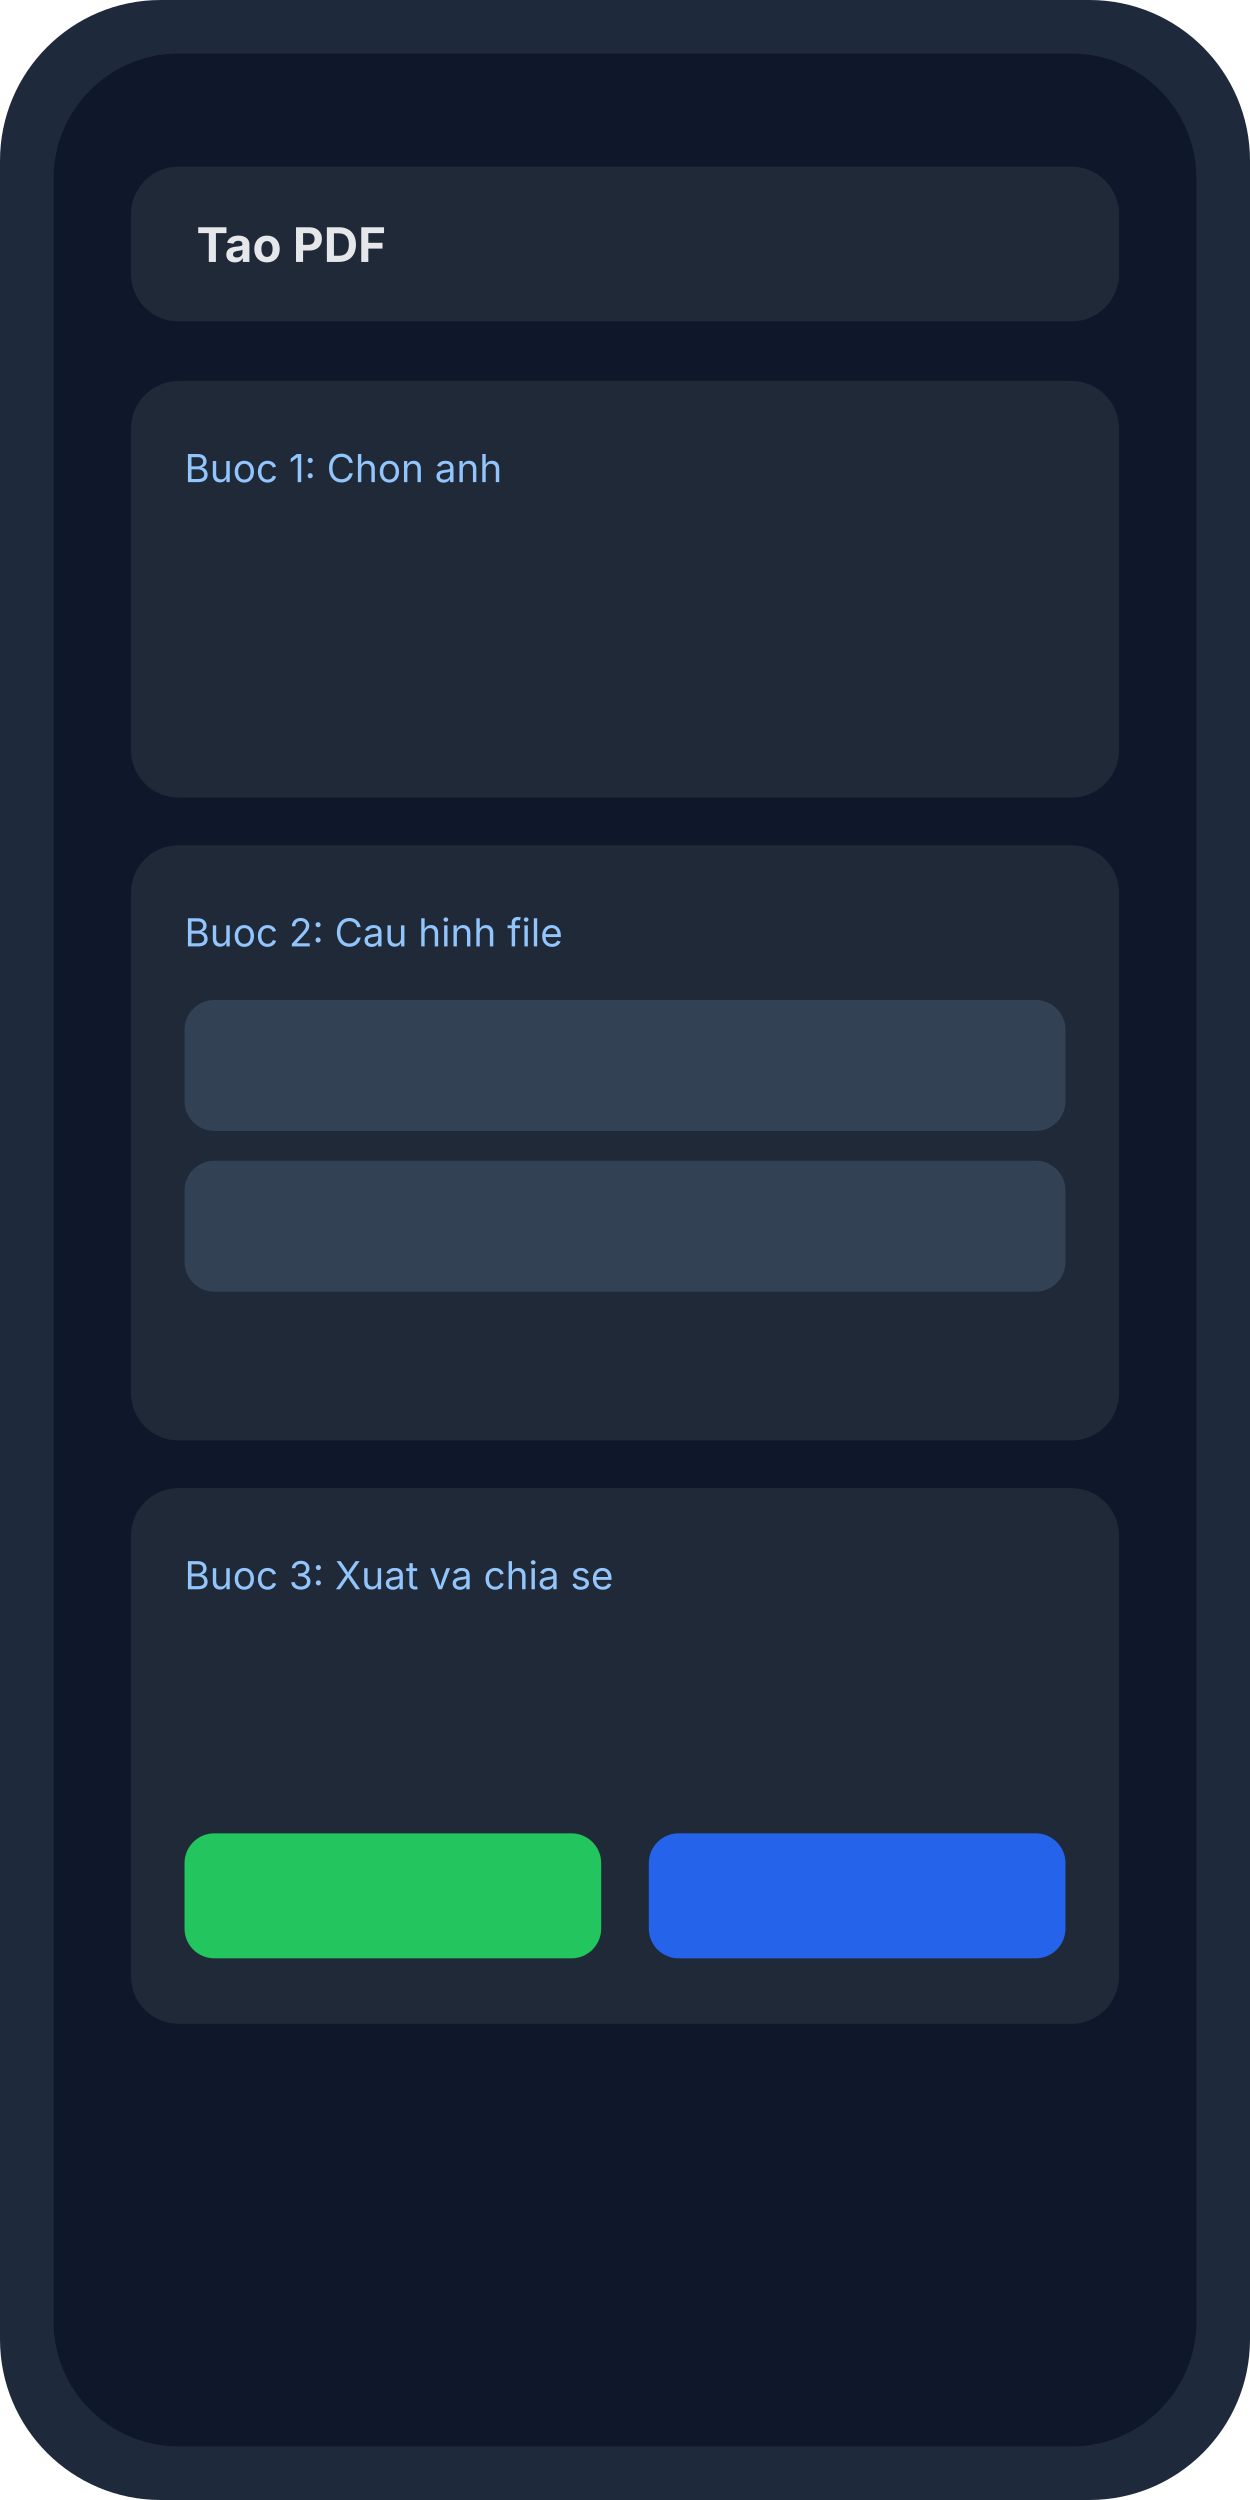
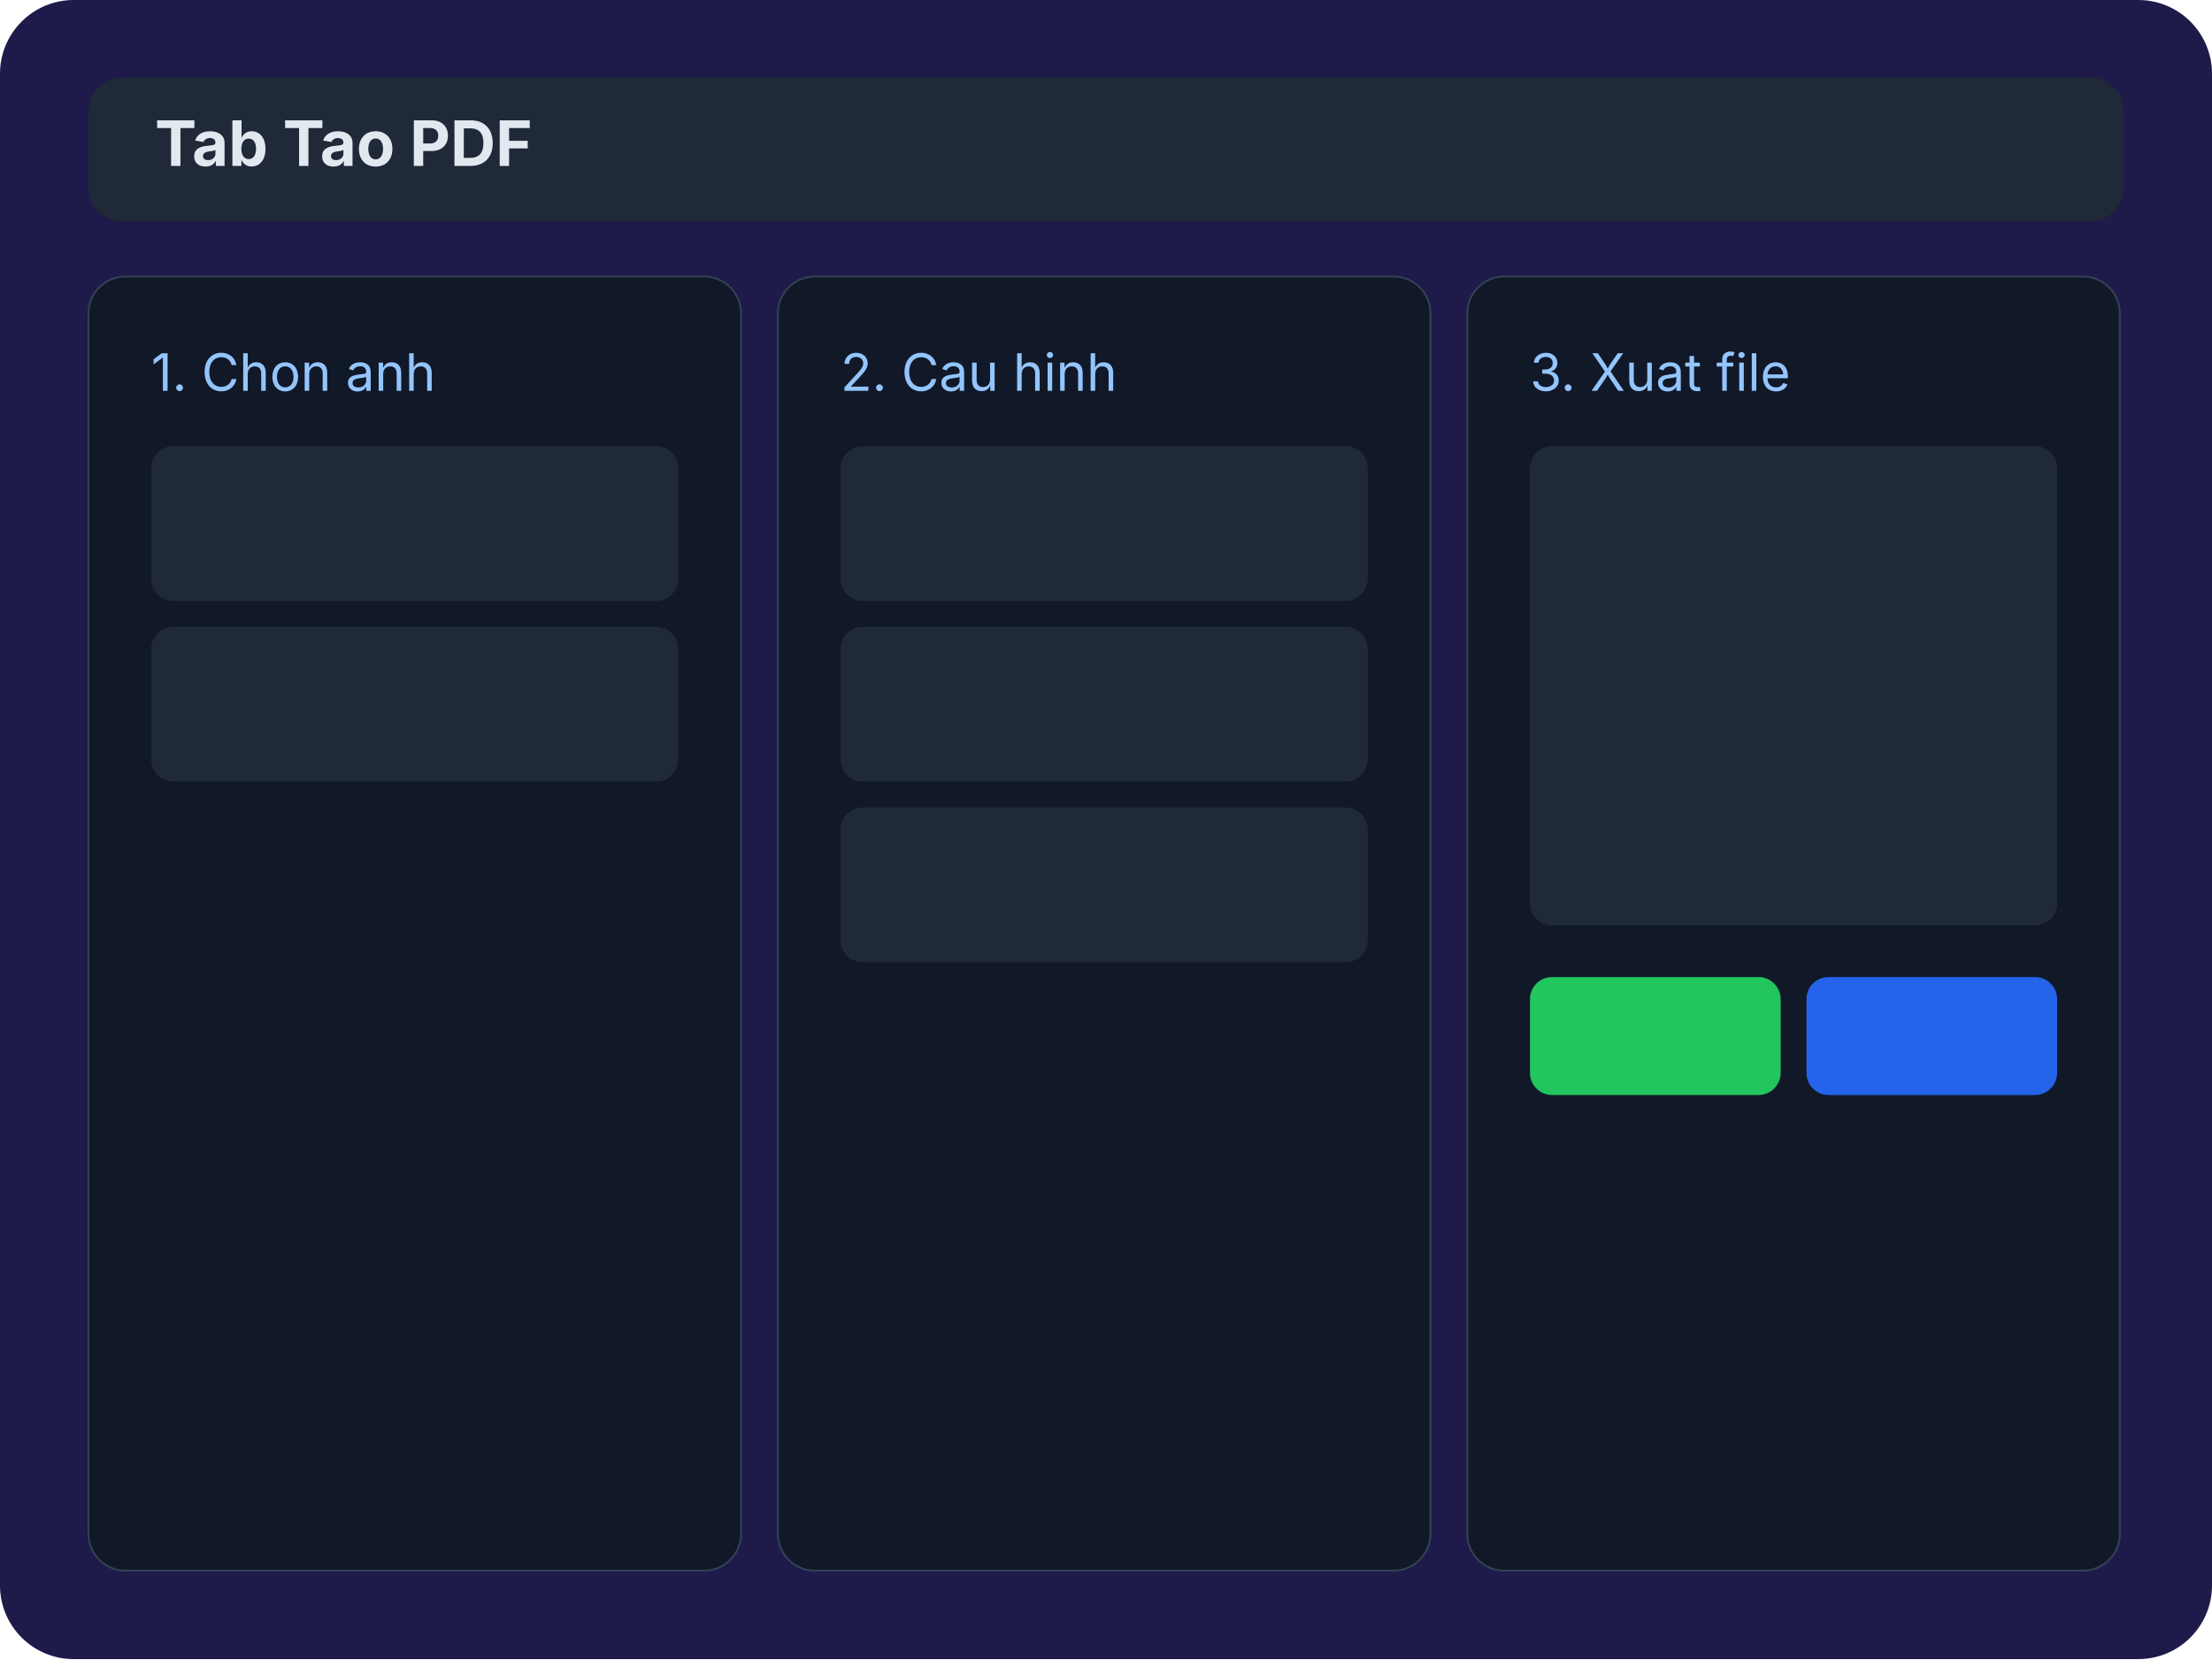
- <svg xmlns="http://www.w3.org/2000/svg" width="420" height="840" viewBox="0 0 420 840" fill="none">
-   <rect width="420" height="840" rx="54" fill="#1E293B" />
-   <rect x="18" y="18" width="384" height="804" rx="42" fill="#0F172A" />
-   <rect x="44" y="56" width="332" height="52" rx="16" fill="#1F2937" />
-   <text x="66" y="88" fill="#E5E7EB" font-family="Inter,Arial" font-size="16" font-weight="700">Tao PDF</text>
-   <rect x="44" y="128" width="332" height="140" rx="16" fill="#1F2937" />
-   <text x="62" y="162" fill="#93C5FD" font-family="Inter,Arial" font-size="13">Buoc 1: Chon anh</text>
-   <rect x="44" y="284" width="332" height="200" rx="16" fill="#1F2937" />
-   <text x="62" y="318" fill="#93C5FD" font-family="Inter,Arial" font-size="13">Buoc 2: Cau hinh file</text>
-   <rect x="62" y="336" width="296" height="44" rx="10" fill="#334155" />
-   <rect x="62" y="390" width="296" height="44" rx="10" fill="#334155" />
-   <rect x="44" y="500" width="332" height="180" rx="16" fill="#1F2937" />
-   <text x="62" y="534" fill="#93C5FD" font-family="Inter,Arial" font-size="13">Buoc 3: Xuat va chia se</text>
-   <rect x="62" y="616" width="140" height="42" rx="10" fill="#22C55E" />
-   <rect x="218" y="616" width="140" height="42" rx="10" fill="#2563EB" />
+ <svg xmlns="http://www.w3.org/2000/svg" width="1200" height="900" viewBox="0 0 1200 900" fill="none">
+   <defs>
+     <linearGradient id="bg" x1="0" y1="0" x2="1200" y2="900">
+       <stop stop-color="#1E1B4B" />
+       <stop offset="1" stop-color="#0369A1" />
+     </linearGradient>
+   </defs>
+   <rect width="1200" height="900" rx="40" fill="url(#bg)" />
+   <rect x="48" y="42" width="1104" height="78" rx="18" fill="#1F2937" />
+   <text x="84" y="90" fill="#E2E8F0" font-family="Inter,Arial" font-size="34" font-weight="700">Tab Tao PDF</text>
+   <rect x="48" y="150" width="354" height="702" rx="20" fill="#111827" stroke="#334155" />
+   <text x="82" y="212" fill="#93C5FD" font-family="Inter,Arial" font-size="28">1. Chon anh</text>
+   <rect x="82" y="242" width="286" height="84" rx="12" fill="#1F2937" />
+   <rect x="82" y="340" width="286" height="84" rx="12" fill="#1F2937" />
+   <rect x="422" y="150" width="354" height="702" rx="20" fill="#111827" stroke="#334155" />
+   <text x="456" y="212" fill="#93C5FD" font-family="Inter,Arial" font-size="28">2. Cau hinh</text>
+   <rect x="456" y="242" width="286" height="84" rx="12" fill="#1F2937" />
+   <rect x="456" y="340" width="286" height="84" rx="12" fill="#1F2937" />
+   <rect x="456" y="438" width="286" height="84" rx="12" fill="#1F2937" />
+   <rect x="796" y="150" width="354" height="702" rx="20" fill="#111827" stroke="#334155" />
+   <text x="830" y="212" fill="#93C5FD" font-family="Inter,Arial" font-size="28">3. Xuat file</text>
+   <rect x="830" y="242" width="286" height="260" rx="12" fill="#1F2937" />
+   <rect x="830" y="530" width="136" height="64" rx="12" fill="#22C55E" />
+   <rect x="980" y="530" width="136" height="64" rx="12" fill="#2563EB" />
</svg>
